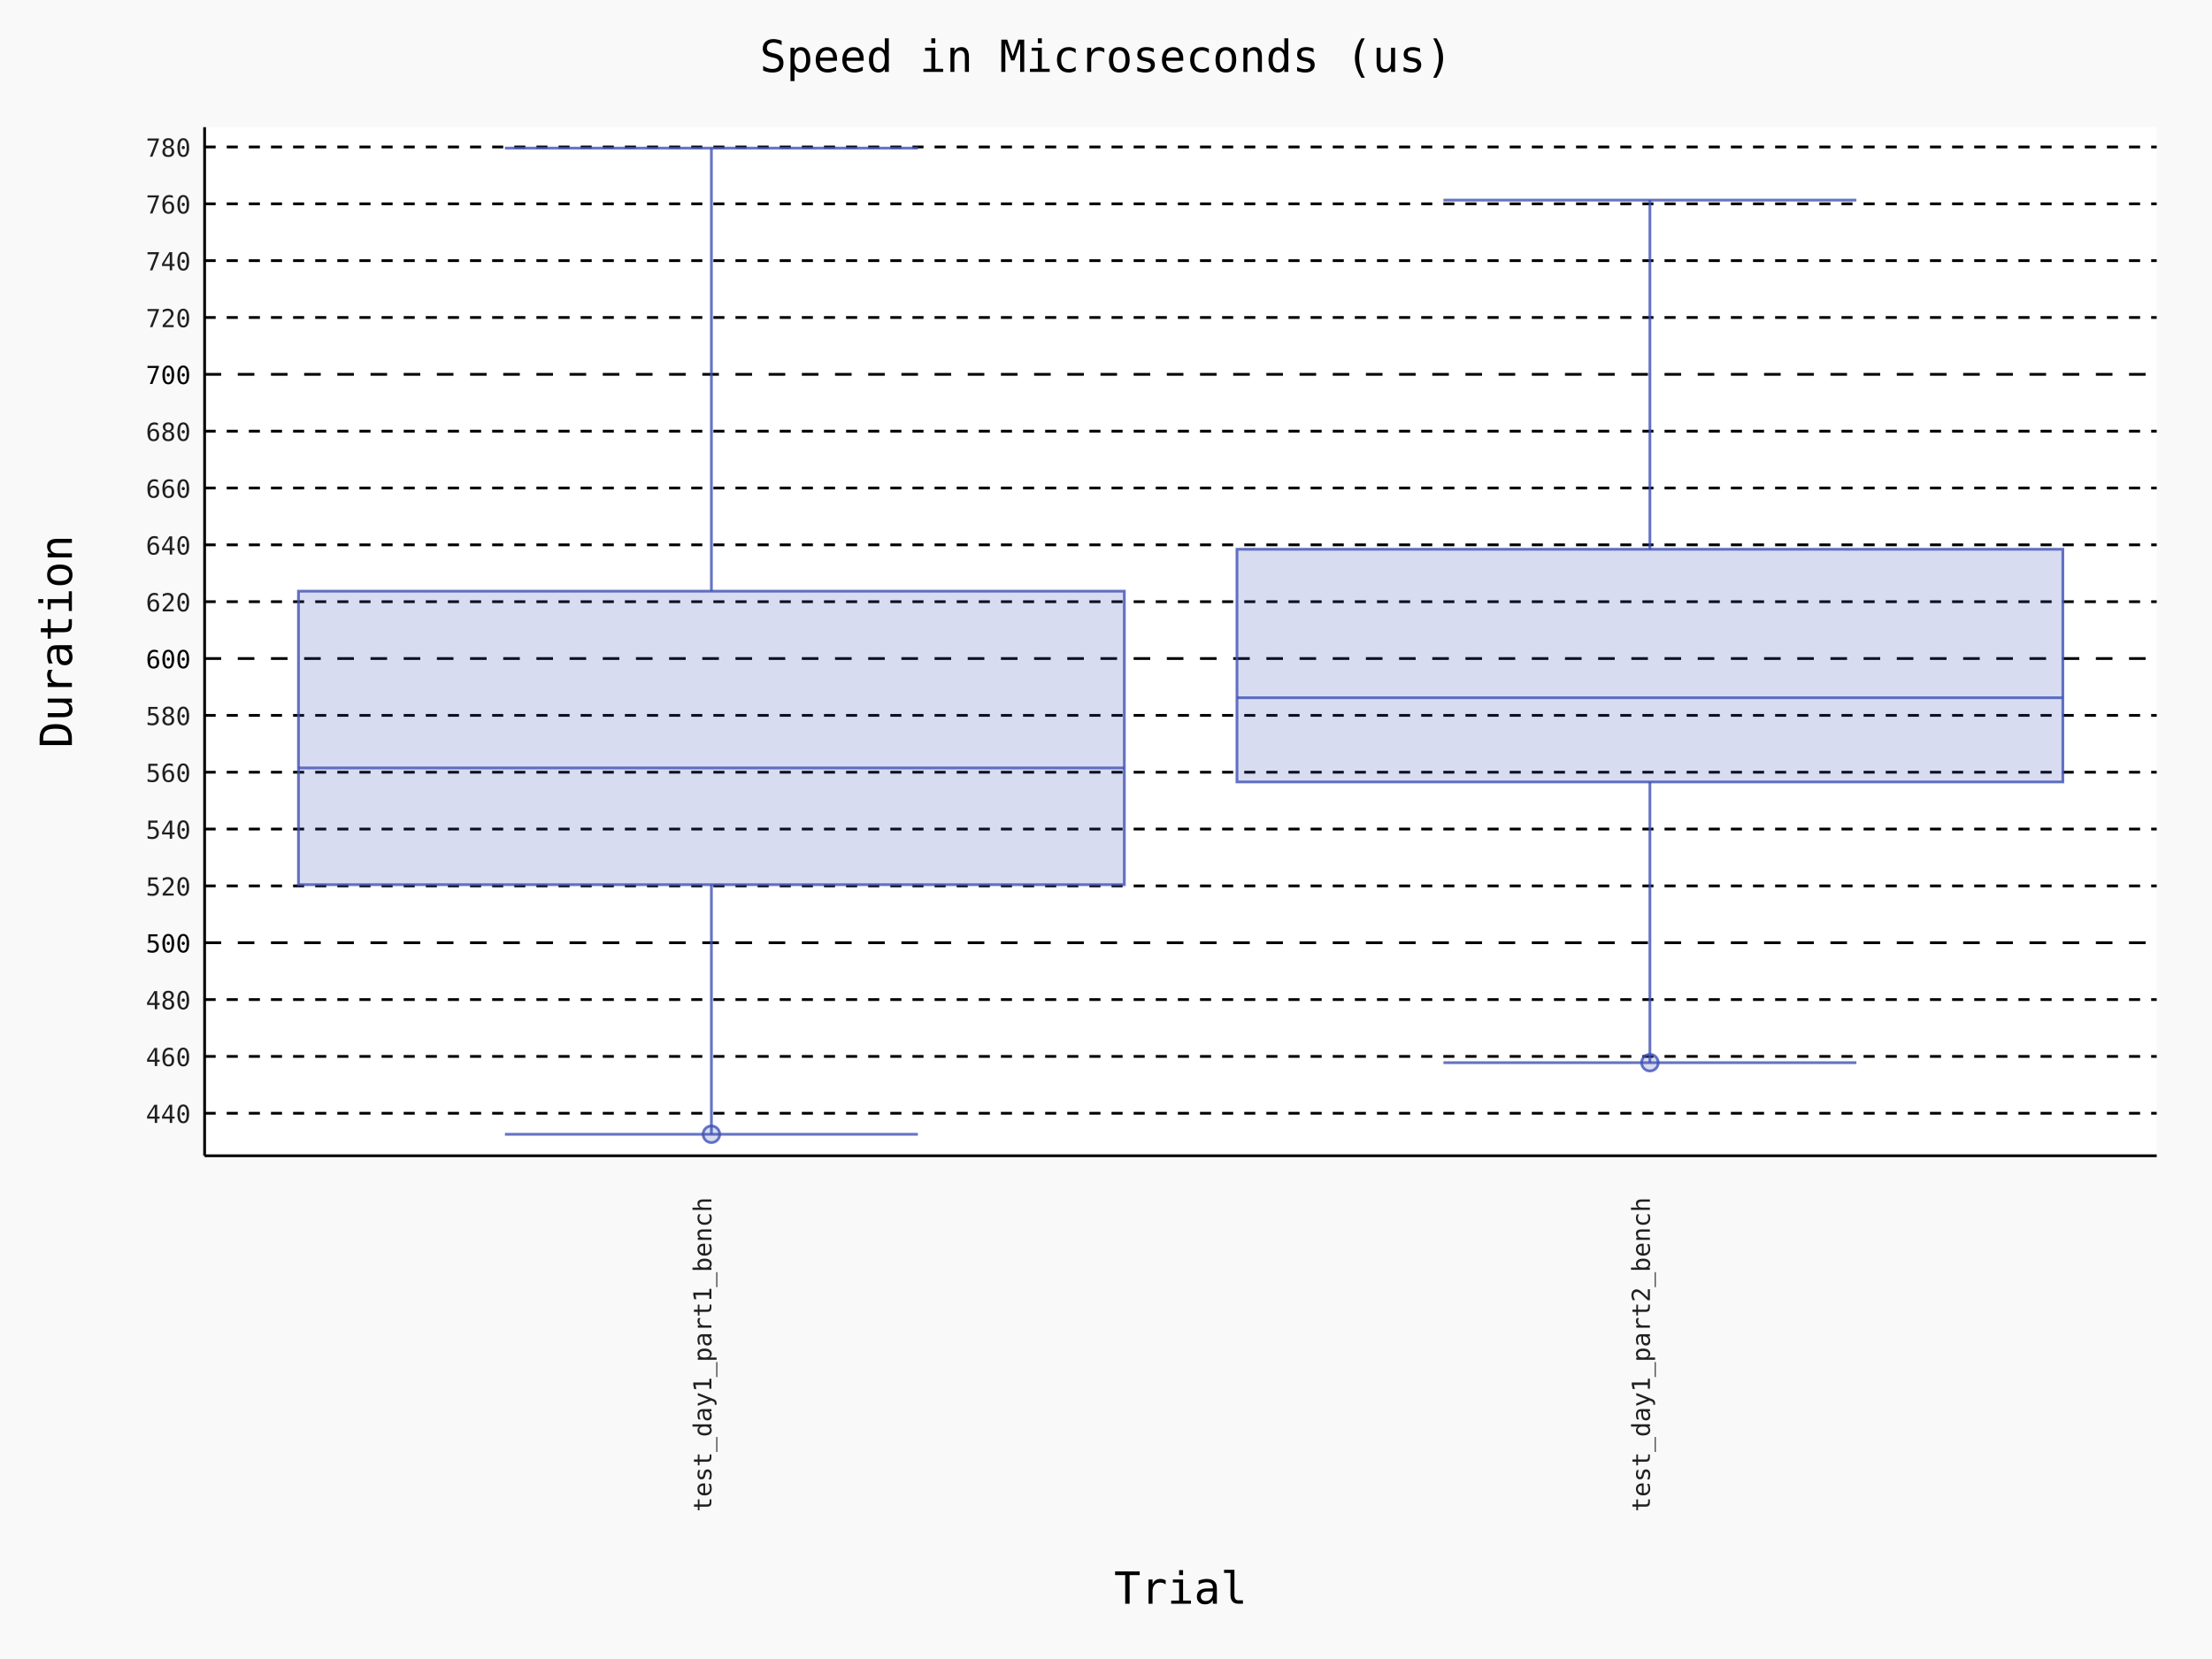
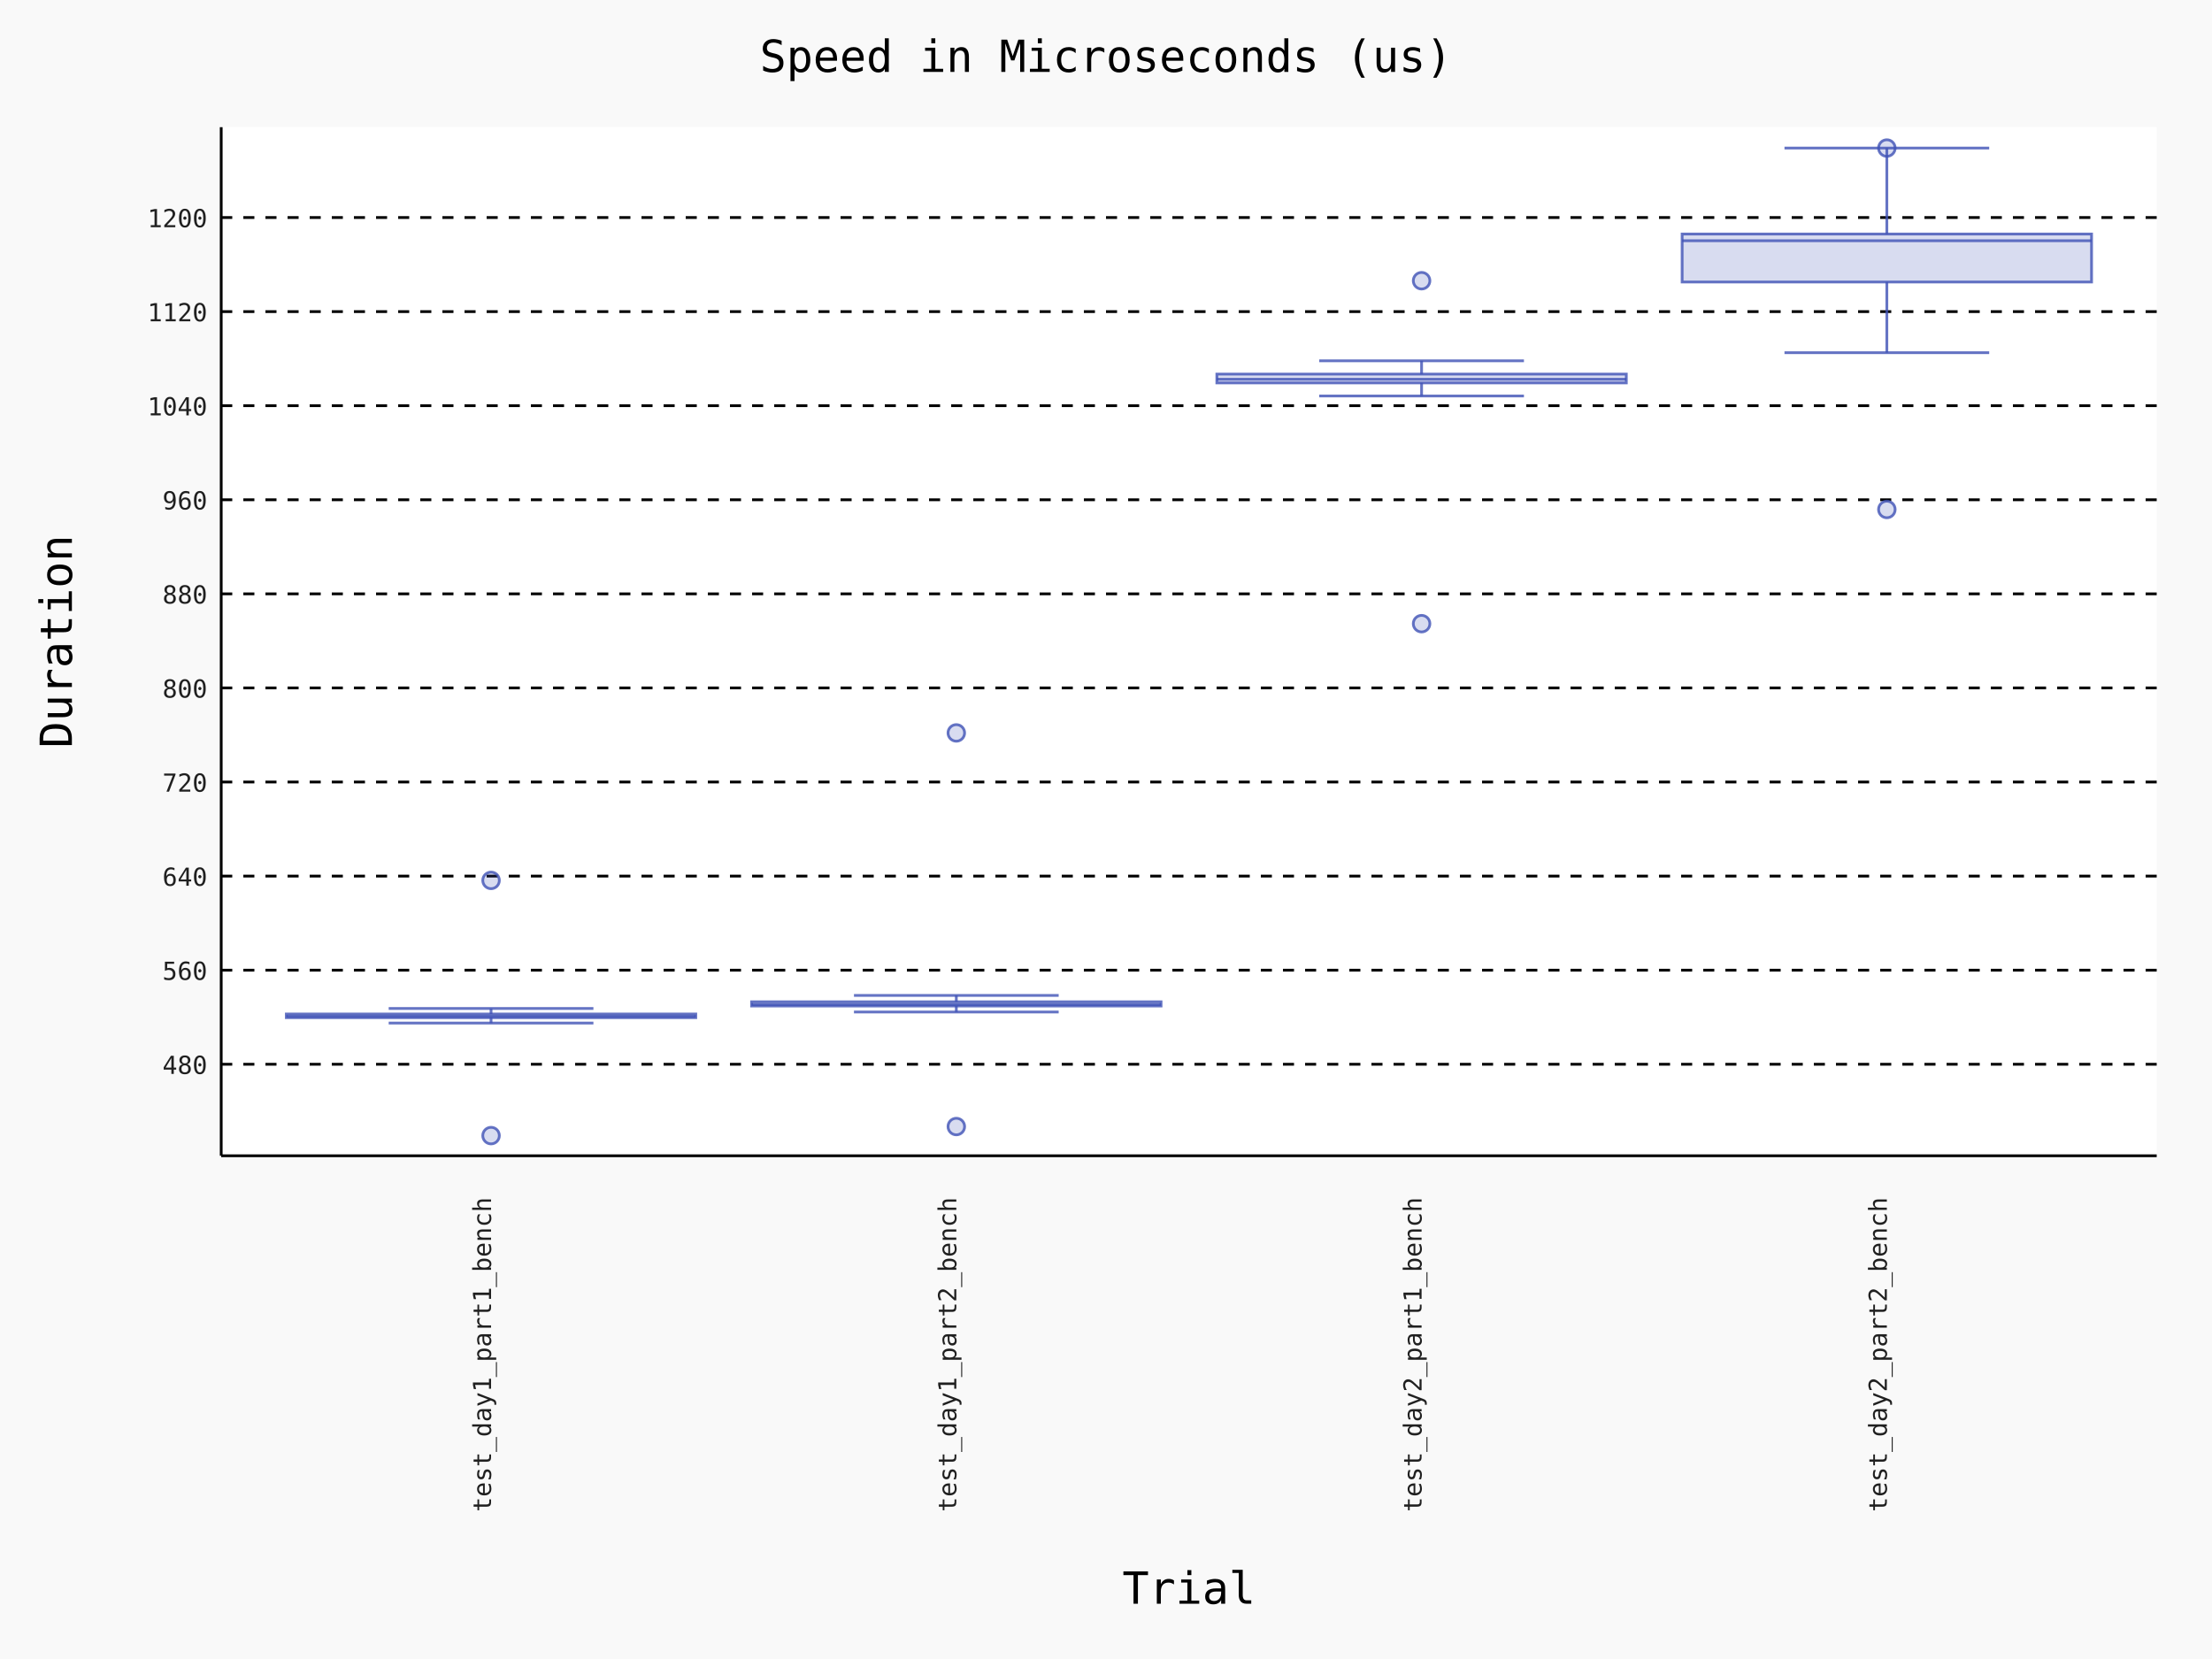
- <svg xmlns="http://www.w3.org/2000/svg" id="chart-ebc173f3-fd47-4161-b895-63ec76aabb37" class="pygal-chart" viewBox="0 0 800 600">
+ <svg xmlns="http://www.w3.org/2000/svg" id="chart-c1a6e4f0-92d6-4bef-b99a-48373e92848a" class="pygal-chart" viewBox="0 0 800 600">
  <defs>
-     <style type="text/css">#chart-ebc173f3-fd47-4161-b895-63ec76aabb37{-webkit-user-select:none;-webkit-font-smoothing:antialiased;font-family:Consolas,"Deja Vu Sans Mono","Bitstream Vera Sans Mono","Courier New",monospace}#chart-ebc173f3-fd47-4161-b895-63ec76aabb37 .title{font-family:Consolas,"Deja Vu Sans Mono","Bitstream Vera Sans Mono","Courier New",monospace;font-size:16px}#chart-ebc173f3-fd47-4161-b895-63ec76aabb37 .legends .legend text{font-family:Consolas,"Deja Vu Sans Mono","Bitstream Vera Sans Mono","Courier New",monospace;font-size:14px}#chart-ebc173f3-fd47-4161-b895-63ec76aabb37 .axis text{font-family:Consolas,"Deja Vu Sans Mono","Bitstream Vera Sans Mono","Courier New",monospace;font-size:10px}#chart-ebc173f3-fd47-4161-b895-63ec76aabb37 .axis text.major{font-family:Consolas,"Deja Vu Sans Mono","Bitstream Vera Sans Mono","Courier New",monospace;font-size:10px}#chart-ebc173f3-fd47-4161-b895-63ec76aabb37 .text-overlay text.value{font-family:Consolas,"Deja Vu Sans Mono","Bitstream Vera Sans Mono","Courier New",monospace;font-size:16px}#chart-ebc173f3-fd47-4161-b895-63ec76aabb37 .text-overlay text.label{font-family:Consolas,"Deja Vu Sans Mono","Bitstream Vera Sans Mono","Courier New",monospace;font-size:10px}#chart-ebc173f3-fd47-4161-b895-63ec76aabb37 .tooltip{font-family:Consolas,"Deja Vu Sans Mono","Bitstream Vera Sans Mono","Courier New",monospace;font-size:14px}#chart-ebc173f3-fd47-4161-b895-63ec76aabb37 text.no_data{font-family:Consolas,"Deja Vu Sans Mono","Bitstream Vera Sans Mono","Courier New",monospace;font-size:64px}
- #chart-ebc173f3-fd47-4161-b895-63ec76aabb37{background-color:rgba(249,249,249,1)}#chart-ebc173f3-fd47-4161-b895-63ec76aabb37 path,#chart-ebc173f3-fd47-4161-b895-63ec76aabb37 line,#chart-ebc173f3-fd47-4161-b895-63ec76aabb37 rect,#chart-ebc173f3-fd47-4161-b895-63ec76aabb37 circle{-webkit-transition:150ms;-moz-transition:150ms;transition:150ms}#chart-ebc173f3-fd47-4161-b895-63ec76aabb37 .graph &gt; .background{fill:rgba(249,249,249,1)}#chart-ebc173f3-fd47-4161-b895-63ec76aabb37 .plot &gt; .background{fill:rgba(255,255,255,1)}#chart-ebc173f3-fd47-4161-b895-63ec76aabb37 .graph{fill:rgba(0,0,0,.87)}#chart-ebc173f3-fd47-4161-b895-63ec76aabb37 text.no_data{fill:rgba(0,0,0,1)}#chart-ebc173f3-fd47-4161-b895-63ec76aabb37 .title{fill:rgba(0,0,0,1)}#chart-ebc173f3-fd47-4161-b895-63ec76aabb37 .legends .legend text{fill:rgba(0,0,0,.87)}#chart-ebc173f3-fd47-4161-b895-63ec76aabb37 .legends .legend:hover text{fill:rgba(0,0,0,1)}#chart-ebc173f3-fd47-4161-b895-63ec76aabb37 .axis .line{stroke:rgba(0,0,0,1)}#chart-ebc173f3-fd47-4161-b895-63ec76aabb37 .axis .guide.line{stroke:rgba(0,0,0,.54)}#chart-ebc173f3-fd47-4161-b895-63ec76aabb37 .axis .major.line{stroke:rgba(0,0,0,.87)}#chart-ebc173f3-fd47-4161-b895-63ec76aabb37 .axis text.major{fill:rgba(0,0,0,1)}#chart-ebc173f3-fd47-4161-b895-63ec76aabb37 .axis.y .guides:hover .guide.line,#chart-ebc173f3-fd47-4161-b895-63ec76aabb37 .line-graph .axis.x .guides:hover .guide.line,#chart-ebc173f3-fd47-4161-b895-63ec76aabb37 .stackedline-graph .axis.x .guides:hover .guide.line,#chart-ebc173f3-fd47-4161-b895-63ec76aabb37 .xy-graph .axis.x .guides:hover .guide.line{stroke:rgba(0,0,0,1)}#chart-ebc173f3-fd47-4161-b895-63ec76aabb37 .axis .guides:hover text{fill:rgba(0,0,0,1)}#chart-ebc173f3-fd47-4161-b895-63ec76aabb37 .reactive{fill-opacity:.7;stroke-opacity:.8;stroke-width:1}#chart-ebc173f3-fd47-4161-b895-63ec76aabb37 .ci{stroke:rgba(0,0,0,.87)}#chart-ebc173f3-fd47-4161-b895-63ec76aabb37 .reactive.active,#chart-ebc173f3-fd47-4161-b895-63ec76aabb37 .active .reactive{fill-opacity:.8;stroke-opacity:.9;stroke-width:4}#chart-ebc173f3-fd47-4161-b895-63ec76aabb37 .ci .reactive.active{stroke-width:1.5}#chart-ebc173f3-fd47-4161-b895-63ec76aabb37 .series text{fill:rgba(0,0,0,1)}#chart-ebc173f3-fd47-4161-b895-63ec76aabb37 .tooltip rect{fill:rgba(255,255,255,1);stroke:rgba(0,0,0,1);-webkit-transition:opacity 150ms;-moz-transition:opacity 150ms;transition:opacity 150ms}#chart-ebc173f3-fd47-4161-b895-63ec76aabb37 .tooltip .label{fill:rgba(0,0,0,.87)}#chart-ebc173f3-fd47-4161-b895-63ec76aabb37 .tooltip .label{fill:rgba(0,0,0,.87)}#chart-ebc173f3-fd47-4161-b895-63ec76aabb37 .tooltip .legend{font-size:.8em;fill:rgba(0,0,0,.54)}#chart-ebc173f3-fd47-4161-b895-63ec76aabb37 .tooltip .x_label{font-size:.6em;fill:rgba(0,0,0,1)}#chart-ebc173f3-fd47-4161-b895-63ec76aabb37 .tooltip .xlink{font-size:.5em;text-decoration:underline}#chart-ebc173f3-fd47-4161-b895-63ec76aabb37 .tooltip .value{font-size:1.5em}#chart-ebc173f3-fd47-4161-b895-63ec76aabb37 .bound{font-size:.5em}#chart-ebc173f3-fd47-4161-b895-63ec76aabb37 .max-value{font-size:.75em;fill:rgba(0,0,0,.54)}#chart-ebc173f3-fd47-4161-b895-63ec76aabb37 .map-element{fill:rgba(255,255,255,1);stroke:rgba(0,0,0,.54) !important}#chart-ebc173f3-fd47-4161-b895-63ec76aabb37 .map-element .reactive{fill-opacity:inherit;stroke-opacity:inherit}#chart-ebc173f3-fd47-4161-b895-63ec76aabb37 .color-0,#chart-ebc173f3-fd47-4161-b895-63ec76aabb37 .color-0 a:visited{stroke:#3F51B5;fill:#3F51B5}#chart-ebc173f3-fd47-4161-b895-63ec76aabb37 .color-1,#chart-ebc173f3-fd47-4161-b895-63ec76aabb37 .color-1 a:visited{stroke:#3F51B5;fill:#3F51B5}#chart-ebc173f3-fd47-4161-b895-63ec76aabb37 .text-overlay .color-0 text{fill:black}#chart-ebc173f3-fd47-4161-b895-63ec76aabb37 .text-overlay .color-1 text{fill:black}
- #chart-ebc173f3-fd47-4161-b895-63ec76aabb37 text.no_data{text-anchor:middle}#chart-ebc173f3-fd47-4161-b895-63ec76aabb37 .guide.line{fill:none}#chart-ebc173f3-fd47-4161-b895-63ec76aabb37 .centered{text-anchor:middle}#chart-ebc173f3-fd47-4161-b895-63ec76aabb37 .title{text-anchor:middle}#chart-ebc173f3-fd47-4161-b895-63ec76aabb37 .legends .legend text{fill-opacity:1}#chart-ebc173f3-fd47-4161-b895-63ec76aabb37 .axis.x text{text-anchor:middle}#chart-ebc173f3-fd47-4161-b895-63ec76aabb37 .axis.x:not(.web) text[transform]{text-anchor:start}#chart-ebc173f3-fd47-4161-b895-63ec76aabb37 .axis.x:not(.web) text[transform].backwards{text-anchor:end}#chart-ebc173f3-fd47-4161-b895-63ec76aabb37 .axis.y text{text-anchor:end}#chart-ebc173f3-fd47-4161-b895-63ec76aabb37 .axis.y text[transform].backwards{text-anchor:start}#chart-ebc173f3-fd47-4161-b895-63ec76aabb37 .axis.y2 text{text-anchor:start}#chart-ebc173f3-fd47-4161-b895-63ec76aabb37 .axis.y2 text[transform].backwards{text-anchor:end}#chart-ebc173f3-fd47-4161-b895-63ec76aabb37 .axis .guide.line{stroke-dasharray:4,4;stroke:black}#chart-ebc173f3-fd47-4161-b895-63ec76aabb37 .axis .major.guide.line{stroke-dasharray:6,6;stroke:black}#chart-ebc173f3-fd47-4161-b895-63ec76aabb37 .horizontal .axis.y .guide.line,#chart-ebc173f3-fd47-4161-b895-63ec76aabb37 .horizontal .axis.y2 .guide.line,#chart-ebc173f3-fd47-4161-b895-63ec76aabb37 .vertical .axis.x .guide.line{opacity:0}#chart-ebc173f3-fd47-4161-b895-63ec76aabb37 .horizontal .axis.always_show .guide.line,#chart-ebc173f3-fd47-4161-b895-63ec76aabb37 .vertical .axis.always_show .guide.line{opacity:1 !important}#chart-ebc173f3-fd47-4161-b895-63ec76aabb37 .axis.y .guides:hover .guide.line,#chart-ebc173f3-fd47-4161-b895-63ec76aabb37 .axis.y2 .guides:hover .guide.line,#chart-ebc173f3-fd47-4161-b895-63ec76aabb37 .axis.x .guides:hover .guide.line{opacity:1}#chart-ebc173f3-fd47-4161-b895-63ec76aabb37 .axis .guides:hover text{opacity:1}#chart-ebc173f3-fd47-4161-b895-63ec76aabb37 .nofill{fill:none}#chart-ebc173f3-fd47-4161-b895-63ec76aabb37 .subtle-fill{fill-opacity:.2}#chart-ebc173f3-fd47-4161-b895-63ec76aabb37 .dot{stroke-width:1px;fill-opacity:1;stroke-opacity:1}#chart-ebc173f3-fd47-4161-b895-63ec76aabb37 .dot.active{stroke-width:5px}#chart-ebc173f3-fd47-4161-b895-63ec76aabb37 .dot.negative{fill:transparent}#chart-ebc173f3-fd47-4161-b895-63ec76aabb37 text,#chart-ebc173f3-fd47-4161-b895-63ec76aabb37 tspan{stroke:none !important}#chart-ebc173f3-fd47-4161-b895-63ec76aabb37 .series text.active{opacity:1}#chart-ebc173f3-fd47-4161-b895-63ec76aabb37 .tooltip rect{fill-opacity:.95;stroke-width:.5}#chart-ebc173f3-fd47-4161-b895-63ec76aabb37 .tooltip text{fill-opacity:1}#chart-ebc173f3-fd47-4161-b895-63ec76aabb37 .showable{visibility:hidden}#chart-ebc173f3-fd47-4161-b895-63ec76aabb37 .showable.shown{visibility:visible}#chart-ebc173f3-fd47-4161-b895-63ec76aabb37 .gauge-background{fill:rgba(229,229,229,1);stroke:none}#chart-ebc173f3-fd47-4161-b895-63ec76aabb37 .bg-lines{stroke:rgba(249,249,249,1);stroke-width:2px}
+     <style type="text/css">#chart-c1a6e4f0-92d6-4bef-b99a-48373e92848a{-webkit-user-select:none;-webkit-font-smoothing:antialiased;font-family:Consolas,"Deja Vu Sans Mono","Bitstream Vera Sans Mono","Courier New",monospace}#chart-c1a6e4f0-92d6-4bef-b99a-48373e92848a .title{font-family:Consolas,"Deja Vu Sans Mono","Bitstream Vera Sans Mono","Courier New",monospace;font-size:16px}#chart-c1a6e4f0-92d6-4bef-b99a-48373e92848a .legends .legend text{font-family:Consolas,"Deja Vu Sans Mono","Bitstream Vera Sans Mono","Courier New",monospace;font-size:14px}#chart-c1a6e4f0-92d6-4bef-b99a-48373e92848a .axis text{font-family:Consolas,"Deja Vu Sans Mono","Bitstream Vera Sans Mono","Courier New",monospace;font-size:10px}#chart-c1a6e4f0-92d6-4bef-b99a-48373e92848a .axis text.major{font-family:Consolas,"Deja Vu Sans Mono","Bitstream Vera Sans Mono","Courier New",monospace;font-size:10px}#chart-c1a6e4f0-92d6-4bef-b99a-48373e92848a .text-overlay text.value{font-family:Consolas,"Deja Vu Sans Mono","Bitstream Vera Sans Mono","Courier New",monospace;font-size:16px}#chart-c1a6e4f0-92d6-4bef-b99a-48373e92848a .text-overlay text.label{font-family:Consolas,"Deja Vu Sans Mono","Bitstream Vera Sans Mono","Courier New",monospace;font-size:10px}#chart-c1a6e4f0-92d6-4bef-b99a-48373e92848a .tooltip{font-family:Consolas,"Deja Vu Sans Mono","Bitstream Vera Sans Mono","Courier New",monospace;font-size:14px}#chart-c1a6e4f0-92d6-4bef-b99a-48373e92848a text.no_data{font-family:Consolas,"Deja Vu Sans Mono","Bitstream Vera Sans Mono","Courier New",monospace;font-size:64px}
+ #chart-c1a6e4f0-92d6-4bef-b99a-48373e92848a{background-color:rgba(249,249,249,1)}#chart-c1a6e4f0-92d6-4bef-b99a-48373e92848a path,#chart-c1a6e4f0-92d6-4bef-b99a-48373e92848a line,#chart-c1a6e4f0-92d6-4bef-b99a-48373e92848a rect,#chart-c1a6e4f0-92d6-4bef-b99a-48373e92848a circle{-webkit-transition:150ms;-moz-transition:150ms;transition:150ms}#chart-c1a6e4f0-92d6-4bef-b99a-48373e92848a .graph &gt; .background{fill:rgba(249,249,249,1)}#chart-c1a6e4f0-92d6-4bef-b99a-48373e92848a .plot &gt; .background{fill:rgba(255,255,255,1)}#chart-c1a6e4f0-92d6-4bef-b99a-48373e92848a .graph{fill:rgba(0,0,0,.87)}#chart-c1a6e4f0-92d6-4bef-b99a-48373e92848a text.no_data{fill:rgba(0,0,0,1)}#chart-c1a6e4f0-92d6-4bef-b99a-48373e92848a .title{fill:rgba(0,0,0,1)}#chart-c1a6e4f0-92d6-4bef-b99a-48373e92848a .legends .legend text{fill:rgba(0,0,0,.87)}#chart-c1a6e4f0-92d6-4bef-b99a-48373e92848a .legends .legend:hover text{fill:rgba(0,0,0,1)}#chart-c1a6e4f0-92d6-4bef-b99a-48373e92848a .axis .line{stroke:rgba(0,0,0,1)}#chart-c1a6e4f0-92d6-4bef-b99a-48373e92848a .axis .guide.line{stroke:rgba(0,0,0,.54)}#chart-c1a6e4f0-92d6-4bef-b99a-48373e92848a .axis .major.line{stroke:rgba(0,0,0,.87)}#chart-c1a6e4f0-92d6-4bef-b99a-48373e92848a .axis text.major{fill:rgba(0,0,0,1)}#chart-c1a6e4f0-92d6-4bef-b99a-48373e92848a .axis.y .guides:hover .guide.line,#chart-c1a6e4f0-92d6-4bef-b99a-48373e92848a .line-graph .axis.x .guides:hover .guide.line,#chart-c1a6e4f0-92d6-4bef-b99a-48373e92848a .stackedline-graph .axis.x .guides:hover .guide.line,#chart-c1a6e4f0-92d6-4bef-b99a-48373e92848a .xy-graph .axis.x .guides:hover .guide.line{stroke:rgba(0,0,0,1)}#chart-c1a6e4f0-92d6-4bef-b99a-48373e92848a .axis .guides:hover text{fill:rgba(0,0,0,1)}#chart-c1a6e4f0-92d6-4bef-b99a-48373e92848a .reactive{fill-opacity:.7;stroke-opacity:.8;stroke-width:1}#chart-c1a6e4f0-92d6-4bef-b99a-48373e92848a .ci{stroke:rgba(0,0,0,.87)}#chart-c1a6e4f0-92d6-4bef-b99a-48373e92848a .reactive.active,#chart-c1a6e4f0-92d6-4bef-b99a-48373e92848a .active .reactive{fill-opacity:.8;stroke-opacity:.9;stroke-width:4}#chart-c1a6e4f0-92d6-4bef-b99a-48373e92848a .ci .reactive.active{stroke-width:1.5}#chart-c1a6e4f0-92d6-4bef-b99a-48373e92848a .series text{fill:rgba(0,0,0,1)}#chart-c1a6e4f0-92d6-4bef-b99a-48373e92848a .tooltip rect{fill:rgba(255,255,255,1);stroke:rgba(0,0,0,1);-webkit-transition:opacity 150ms;-moz-transition:opacity 150ms;transition:opacity 150ms}#chart-c1a6e4f0-92d6-4bef-b99a-48373e92848a .tooltip .label{fill:rgba(0,0,0,.87)}#chart-c1a6e4f0-92d6-4bef-b99a-48373e92848a .tooltip .label{fill:rgba(0,0,0,.87)}#chart-c1a6e4f0-92d6-4bef-b99a-48373e92848a .tooltip .legend{font-size:.8em;fill:rgba(0,0,0,.54)}#chart-c1a6e4f0-92d6-4bef-b99a-48373e92848a .tooltip .x_label{font-size:.6em;fill:rgba(0,0,0,1)}#chart-c1a6e4f0-92d6-4bef-b99a-48373e92848a .tooltip .xlink{font-size:.5em;text-decoration:underline}#chart-c1a6e4f0-92d6-4bef-b99a-48373e92848a .tooltip .value{font-size:1.5em}#chart-c1a6e4f0-92d6-4bef-b99a-48373e92848a .bound{font-size:.5em}#chart-c1a6e4f0-92d6-4bef-b99a-48373e92848a .max-value{font-size:.75em;fill:rgba(0,0,0,.54)}#chart-c1a6e4f0-92d6-4bef-b99a-48373e92848a .map-element{fill:rgba(255,255,255,1);stroke:rgba(0,0,0,.54) !important}#chart-c1a6e4f0-92d6-4bef-b99a-48373e92848a .map-element .reactive{fill-opacity:inherit;stroke-opacity:inherit}#chart-c1a6e4f0-92d6-4bef-b99a-48373e92848a .color-0,#chart-c1a6e4f0-92d6-4bef-b99a-48373e92848a .color-0 a:visited{stroke:#3F51B5;fill:#3F51B5}#chart-c1a6e4f0-92d6-4bef-b99a-48373e92848a .color-1,#chart-c1a6e4f0-92d6-4bef-b99a-48373e92848a .color-1 a:visited{stroke:#3F51B5;fill:#3F51B5}#chart-c1a6e4f0-92d6-4bef-b99a-48373e92848a .color-2,#chart-c1a6e4f0-92d6-4bef-b99a-48373e92848a .color-2 a:visited{stroke:#3F51B5;fill:#3F51B5}#chart-c1a6e4f0-92d6-4bef-b99a-48373e92848a .color-3,#chart-c1a6e4f0-92d6-4bef-b99a-48373e92848a .color-3 a:visited{stroke:#3F51B5;fill:#3F51B5}#chart-c1a6e4f0-92d6-4bef-b99a-48373e92848a .text-overlay .color-0 text{fill:black}#chart-c1a6e4f0-92d6-4bef-b99a-48373e92848a .text-overlay .color-1 text{fill:black}#chart-c1a6e4f0-92d6-4bef-b99a-48373e92848a .text-overlay .color-2 text{fill:black}#chart-c1a6e4f0-92d6-4bef-b99a-48373e92848a .text-overlay .color-3 text{fill:black}
+ #chart-c1a6e4f0-92d6-4bef-b99a-48373e92848a text.no_data{text-anchor:middle}#chart-c1a6e4f0-92d6-4bef-b99a-48373e92848a .guide.line{fill:none}#chart-c1a6e4f0-92d6-4bef-b99a-48373e92848a .centered{text-anchor:middle}#chart-c1a6e4f0-92d6-4bef-b99a-48373e92848a .title{text-anchor:middle}#chart-c1a6e4f0-92d6-4bef-b99a-48373e92848a .legends .legend text{fill-opacity:1}#chart-c1a6e4f0-92d6-4bef-b99a-48373e92848a .axis.x text{text-anchor:middle}#chart-c1a6e4f0-92d6-4bef-b99a-48373e92848a .axis.x:not(.web) text[transform]{text-anchor:start}#chart-c1a6e4f0-92d6-4bef-b99a-48373e92848a .axis.x:not(.web) text[transform].backwards{text-anchor:end}#chart-c1a6e4f0-92d6-4bef-b99a-48373e92848a .axis.y text{text-anchor:end}#chart-c1a6e4f0-92d6-4bef-b99a-48373e92848a .axis.y text[transform].backwards{text-anchor:start}#chart-c1a6e4f0-92d6-4bef-b99a-48373e92848a .axis.y2 text{text-anchor:start}#chart-c1a6e4f0-92d6-4bef-b99a-48373e92848a .axis.y2 text[transform].backwards{text-anchor:end}#chart-c1a6e4f0-92d6-4bef-b99a-48373e92848a .axis .guide.line{stroke-dasharray:4,4;stroke:black}#chart-c1a6e4f0-92d6-4bef-b99a-48373e92848a .axis .major.guide.line{stroke-dasharray:6,6;stroke:black}#chart-c1a6e4f0-92d6-4bef-b99a-48373e92848a .horizontal .axis.y .guide.line,#chart-c1a6e4f0-92d6-4bef-b99a-48373e92848a .horizontal .axis.y2 .guide.line,#chart-c1a6e4f0-92d6-4bef-b99a-48373e92848a .vertical .axis.x .guide.line{opacity:0}#chart-c1a6e4f0-92d6-4bef-b99a-48373e92848a .horizontal .axis.always_show .guide.line,#chart-c1a6e4f0-92d6-4bef-b99a-48373e92848a .vertical .axis.always_show .guide.line{opacity:1 !important}#chart-c1a6e4f0-92d6-4bef-b99a-48373e92848a .axis.y .guides:hover .guide.line,#chart-c1a6e4f0-92d6-4bef-b99a-48373e92848a .axis.y2 .guides:hover .guide.line,#chart-c1a6e4f0-92d6-4bef-b99a-48373e92848a .axis.x .guides:hover .guide.line{opacity:1}#chart-c1a6e4f0-92d6-4bef-b99a-48373e92848a .axis .guides:hover text{opacity:1}#chart-c1a6e4f0-92d6-4bef-b99a-48373e92848a .nofill{fill:none}#chart-c1a6e4f0-92d6-4bef-b99a-48373e92848a .subtle-fill{fill-opacity:.2}#chart-c1a6e4f0-92d6-4bef-b99a-48373e92848a .dot{stroke-width:1px;fill-opacity:1;stroke-opacity:1}#chart-c1a6e4f0-92d6-4bef-b99a-48373e92848a .dot.active{stroke-width:5px}#chart-c1a6e4f0-92d6-4bef-b99a-48373e92848a .dot.negative{fill:transparent}#chart-c1a6e4f0-92d6-4bef-b99a-48373e92848a text,#chart-c1a6e4f0-92d6-4bef-b99a-48373e92848a tspan{stroke:none !important}#chart-c1a6e4f0-92d6-4bef-b99a-48373e92848a .series text.active{opacity:1}#chart-c1a6e4f0-92d6-4bef-b99a-48373e92848a .tooltip rect{fill-opacity:.95;stroke-width:.5}#chart-c1a6e4f0-92d6-4bef-b99a-48373e92848a .tooltip text{fill-opacity:1}#chart-c1a6e4f0-92d6-4bef-b99a-48373e92848a .showable{visibility:hidden}#chart-c1a6e4f0-92d6-4bef-b99a-48373e92848a .showable.shown{visibility:visible}#chart-c1a6e4f0-92d6-4bef-b99a-48373e92848a .gauge-background{fill:rgba(229,229,229,1);stroke:none}#chart-c1a6e4f0-92d6-4bef-b99a-48373e92848a .bg-lines{stroke:rgba(249,249,249,1);stroke-width:2px}
.tooltip .value{font-size:1em !important}.axis text{font-size:9px !important}</style>
  </defs>
  <g class="graph custombox-graph vertical">
    <rect x="0" y="0" width="800" height="600" class="background" />
-     <g transform="translate(74, 46)" class="plot">
-       <rect x="0" y="0" width="706.0" height="372.0" class="background" />
+     <g transform="translate(80, 46)" class="plot">
+       <rect x="0" y="0" width="700.0" height="372.0" class="background" />
      <g class="axis y always_show">
-         <path d="M0 372 h706" class="line" />
+         <path d="M0 372 h700" class="line" />
        <g class="guides">
-           <path d="M0 356.623 h706" class="guide line" />
-           <text x="-5" y="360.123" class="">440</text>
+           <path d="M0 338.902 h700" class="guide line" />
+           <text x="-5" y="342.402" class="">480</text>
        </g>
        <g class="guides">
-           <path d="M0 336.066 h706" class="guide line" />
-           <text x="-5" y="339.566" class="">460</text>
+           <path d="M0 304.876 h700" class="guide line" />
+           <text x="-5" y="308.376" class="">560</text>
        </g>
        <g class="guides">
-           <path d="M0 315.509 h706" class="guide line" />
-           <text x="-5" y="319.009" class="">480</text>
+           <path d="M0 270.851 h700" class="guide line" />
+           <text x="-5" y="274.351" class="">640</text>
        </g>
        <g class="guides">
-           <path d="M0 294.952 h706" class="major guide line" />
-           <text x="-5" y="298.452" class="major">500</text>
+           <path d="M0 236.825 h700" class="guide line" />
+           <text x="-5" y="240.325" class="">720</text>
        </g>
        <g class="guides">
-           <path d="M0 274.395 h706" class="guide line" />
-           <text x="-5" y="277.895" class="">520</text>
+           <path d="M0 202.8 h700" class="guide line" />
+           <text x="-5" y="206.3" class="">800</text>
        </g>
        <g class="guides">
-           <path d="M0 253.838 h706" class="guide line" />
-           <text x="-5" y="257.338" class="">540</text>
+           <path d="M0 168.775 h700" class="guide line" />
+           <text x="-5" y="172.275" class="">880</text>
        </g>
        <g class="guides">
-           <path d="M0 233.281 h706" class="guide line" />
-           <text x="-5" y="236.781" class="">560</text>
+           <path d="M0 134.749 h700" class="guide line" />
+           <text x="-5" y="138.249" class="">960</text>
        </g>
        <g class="guides">
-           <path d="M0 212.724 h706" class="guide line" />
-           <text x="-5" y="216.224" class="">580</text>
+           <path d="M0 100.724 h700" class="guide line" />
+           <text x="-5" y="104.224" class="">1040</text>
        </g>
        <g class="guides">
-           <path d="M0 192.167 h706" class="major guide line" />
-           <text x="-5" y="195.667" class="major">600</text>
+           <path d="M0 66.698 h700" class="guide line" />
+           <text x="-5" y="70.198" class="">1120</text>
        </g>
        <g class="guides">
-           <path d="M0 171.61 h706" class="guide line" />
-           <text x="-5" y="175.11" class="">620</text>
-         </g>
-         <g class="guides">
-           <path d="M0 151.053 h706" class="guide line" />
-           <text x="-5" y="154.553" class="">640</text>
-         </g>
-         <g class="guides">
-           <path d="M0 130.496 h706" class="guide line" />
-           <text x="-5" y="133.996" class="">660</text>
-         </g>
-         <g class="guides">
-           <path d="M0 109.939 h706" class="guide line" />
-           <text x="-5" y="113.439" class="">680</text>
-         </g>
-         <g class="guides">
-           <path d="M0 89.382 h706" class="major guide line" />
-           <text x="-5" y="92.882" class="major">700</text>
-         </g>
-         <g class="guides">
-           <path d="M0 68.825 h706" class="guide line" />
-           <text x="-5" y="72.325" class="">720</text>
-         </g>
-         <g class="guides">
-           <path d="M0 48.268 h706" class="guide line" />
-           <text x="-5" y="51.768" class="">740</text>
-         </g>
-         <g class="guides">
-           <path d="M0 27.711 h706" class="guide line" />
-           <text x="-5" y="31.211" class="">760</text>
-         </g>
-         <g class="guides">
-           <path d="M0 7.154 h706" class="guide line" />
-           <text x="-5" y="10.654" class="">780</text>
+           <path d="M0 32.673 h700" class="guide line" />
+           <text x="-5" y="36.173" class="">1200</text>
        </g>
      </g>
      <g class="axis x">
        <path d="M0 0 v372" class="line" />
        <g class="guides">
-           <path d="M183.288 0 v372" class="guide line" />
-           <text x="183.288" y="387.0" class="backwards" transform="rotate(270 183.2885 387)">test_day1_part1_bench</text>
+           <path d="M97.596 0 v372" class="guide line" />
+           <text x="97.596" y="387.0" class="backwards" transform="rotate(270 97.59615 387)">test_day1_part1_bench</text>
        </g>
        <g class="guides">
-           <path d="M522.712 0 v372" class="guide line" />
-           <text x="522.712" y="387.0" class="backwards" transform="rotate(270 522.7115 387)">test_day1_part2_bench</text>
+           <path d="M265.865 0 v372" class="guide line" />
+           <text x="265.865" y="387.0" class="backwards" transform="rotate(270 265.8654 387)">test_day1_part2_bench</text>
+         </g>
+         <g class="guides">
+           <path d="M434.135 0 v372" class="guide line" />
+           <text x="434.135" y="387.0" class="backwards" transform="rotate(270 434.1346 387)">test_day2_part1_bench</text>
+         </g>
+         <g class="guides">
+           <path d="M602.404 0 v372" class="guide line" />
+           <text x="602.404" y="387.0" class="backwards" transform="rotate(270 602.4038 387)">test_day2_part2_bench</text>
        </g>
      </g>
      <g class="series serie-0 color-0">
        <g class="boxes">
          <g class="box">
-             <path stroke-width="3" d="M108.615 364.227 L257.962 364.227" class="reactive tooltip-trigger" />
-             <path stroke-width="3" d="M33.942 231.737 L332.635 231.737" class="reactive tooltip-trigger" />
-             <path stroke-width="3" d="M108.615 7.563 L257.962 7.563" class="reactive tooltip-trigger" />
-             <path stroke-width="2" d="M183.288 364.227 L183.288 273.957" class="reactive tooltip-trigger" />
-             <path stroke-width="2" d="M183.288 7.563 L183.288 167.805" class="reactive tooltip-trigger" />
-             <rect x="33.942" y="167.805" height="106.152" width="298.692" class="subtle-fill reactive tooltip-trigger" />
-             <circle cx="183.288" cy="364.227" r="3" class="subtle-fill reactive tooltip-trigger" />
-             <circle cx="183.288" cy="-9373.466" r="3" class="subtle-fill reactive tooltip-trigger" />
+             <path stroke-width="3" d="M60.577 324.002 L134.615 324.002" class="reactive tooltip-trigger" />
+             <path stroke-width="3" d="M23.558 321.578 L171.635 321.578" class="reactive tooltip-trigger" />
+             <path stroke-width="3" d="M60.577 318.728 L134.615 318.728" class="reactive tooltip-trigger" />
+             <path stroke-width="2" d="M97.596 324.002 L97.596 322.046" class="reactive tooltip-trigger" />
+             <path stroke-width="2" d="M97.596 318.728 L97.596 320.727" class="reactive tooltip-trigger" />
+             <rect x="23.558" y="320.727" height="1.318" width="148.077" class="subtle-fill reactive tooltip-trigger" />
+             <circle cx="97.596" cy="364.708" r="3" class="subtle-fill reactive tooltip-trigger" />
+             <circle cx="97.596" cy="272.408" r="3" class="subtle-fill reactive tooltip-trigger" />
          </g>
        </g>
      </g>
      <g class="series serie-1 color-1">
        <g class="boxes">
          <g class="box">
-             <path stroke-width="3" d="M448.038 338.327 L597.385 338.327" class="reactive tooltip-trigger" />
-             <path stroke-width="3" d="M373.365 206.349 L672.058 206.349" class="reactive tooltip-trigger" />
-             <path stroke-width="3" d="M448.038 26.373 L597.385 26.373" class="reactive tooltip-trigger" />
-             <path stroke-width="2" d="M522.712 338.327 L522.712 236.8" class="reactive tooltip-trigger" />
-             <path stroke-width="2" d="M522.712 26.373 L522.712 152.643" class="reactive tooltip-trigger" />
-             <rect x="373.365" y="152.643" height="84.156" width="298.692" class="subtle-fill reactive tooltip-trigger" />
-             <circle cx="522.712" cy="338.327" r="3" class="subtle-fill reactive tooltip-trigger" />
-             <circle cx="522.712" cy="-3382.406" r="3" class="subtle-fill reactive tooltip-trigger" />
+             <path stroke-width="3" d="M228.846 320.004 L302.885 320.004" class="reactive tooltip-trigger" />
+             <path stroke-width="3" d="M191.827 317.324 L339.904 317.324" class="reactive tooltip-trigger" />
+             <path stroke-width="3" d="M228.846 314.007 L302.885 314.007" class="reactive tooltip-trigger" />
+             <path stroke-width="2" d="M265.865 320.004 L265.865 317.835" class="reactive tooltip-trigger" />
+             <path stroke-width="2" d="M265.865 314.007 L265.865 316.314" class="reactive tooltip-trigger" />
+             <rect x="191.827" y="316.314" height="1.521" width="148.077" class="subtle-fill reactive tooltip-trigger" />
+             <circle cx="265.865" cy="361.432" r="3" class="subtle-fill reactive tooltip-trigger" />
+             <circle cx="265.865" cy="219.07" r="3" class="subtle-fill reactive tooltip-trigger" />
+           </g>
+         </g>
+       </g>
+       <g class="series serie-2 color-2">
+         <g class="boxes">
+           <g class="box">
+             <path stroke-width="3" d="M397.115 97.209 L471.154 97.209" class="reactive tooltip-trigger" />
+             <path stroke-width="3" d="M360.096 91.169 L508.173 91.169" class="reactive tooltip-trigger" />
+             <path stroke-width="3" d="M397.115 84.491 L471.154 84.491" class="reactive tooltip-trigger" />
+             <path stroke-width="2" d="M434.135 97.209 L434.135 92.487" class="reactive tooltip-trigger" />
+             <path stroke-width="2" d="M434.135 84.491 L434.135 89.298" class="reactive tooltip-trigger" />
+             <rect x="360.096" y="89.298" height="3.19" width="148.077" class="subtle-fill reactive tooltip-trigger" />
+             <circle cx="434.135" cy="179.555" r="3" class="subtle-fill reactive tooltip-trigger" />
+             <circle cx="434.135" cy="55.525" r="3" class="subtle-fill reactive tooltip-trigger" />
+           </g>
+         </g>
+       </g>
+       <g class="series serie-3 color-3">
+         <g class="boxes">
+           <g class="box">
+             <path stroke-width="3" d="M565.385 81.556 L639.423 81.556" class="reactive tooltip-trigger" />
+             <path stroke-width="3" d="M528.365 41.063 L676.442 41.063" class="reactive tooltip-trigger" />
+             <path stroke-width="3" d="M565.385 7.546 L639.423 7.546" class="reactive tooltip-trigger" />
+             <path stroke-width="2" d="M602.404 81.556 L602.404 55.993" class="reactive tooltip-trigger" />
+             <path stroke-width="2" d="M602.404 7.546 L602.404 38.639" class="reactive tooltip-trigger" />
+             <rect x="528.365" y="38.639" height="17.354" width="148.077" class="subtle-fill reactive tooltip-trigger" />
+             <circle cx="602.404" cy="138.254" r="3" class="subtle-fill reactive tooltip-trigger" />
+             <circle cx="602.404" cy="7.546" r="3" class="subtle-fill reactive tooltip-trigger" />
          </g>
        </g>
      </g>
    </g>
    <g class="titles">
      <text x="400.0" y="26" class="title plot_title">Speed in Microseconds (us)</text>
-       <text x="427.0" y="580.0" class="title">Trial</text>
+       <text x="430.0" y="580.0" class="title">Trial</text>
      <text x="0" y="258.0" class="title" transform="rotate(-90 0 232)">Duration</text>
    </g>
-     <g transform="translate(74, 46)" class="plot overlay">
+     <g transform="translate(80, 46)" class="plot overlay">
      <g class="series serie-0 color-0" />
      <g class="series serie-1 color-1" />
+       <g class="series serie-2 color-2" />
+       <g class="series serie-3 color-3" />
    </g>
-     <g transform="translate(74, 46)" class="plot text-overlay">
+     <g transform="translate(80, 46)" class="plot text-overlay">
      <g class="series serie-0 color-0" />
      <g class="series serie-1 color-1" />
+       <g class="series serie-2 color-2" />
+       <g class="series serie-3 color-3" />
    </g>
-     <g transform="translate(74, 46)" class="plot tooltip-overlay">
+     <g transform="translate(80, 46)" class="plot tooltip-overlay">
      <g transform="translate(0 0)" style="opacity: 0" class="tooltip">
        <rect rx="0" ry="0" width="0" height="0" class="tooltip-box" />
        <g class="text" />
      </g>
    </g>
  </g>
</svg>
